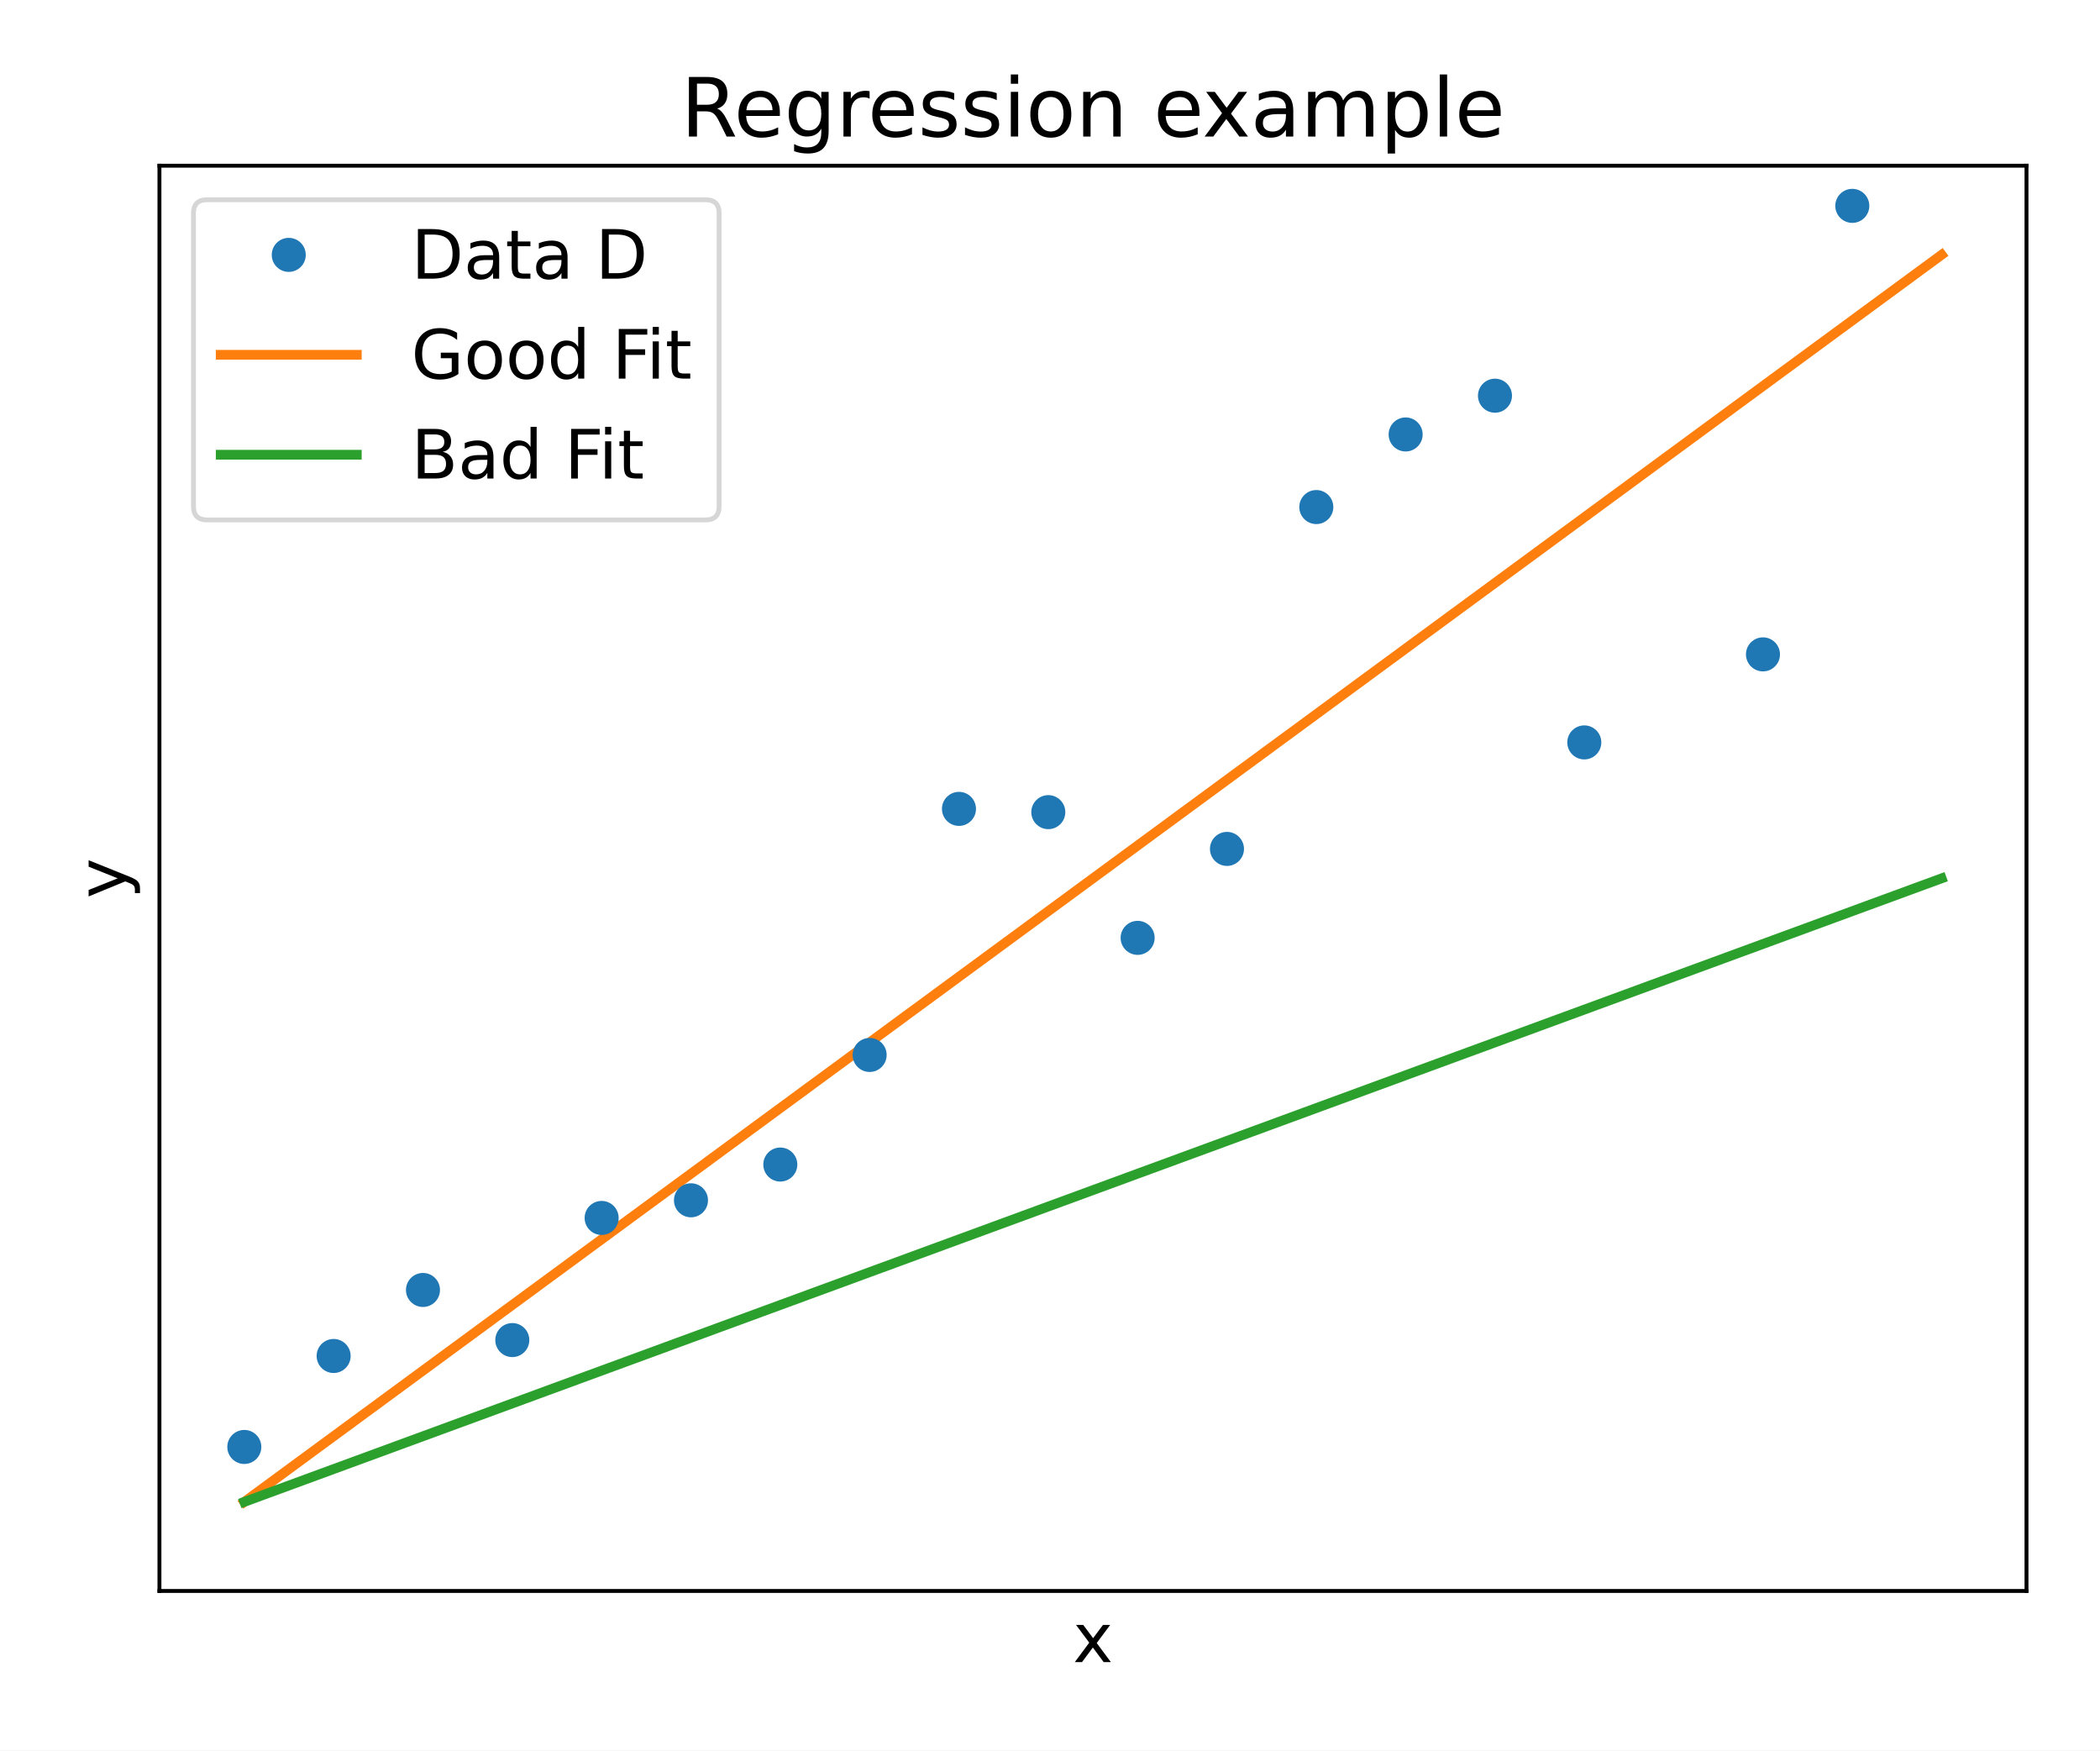
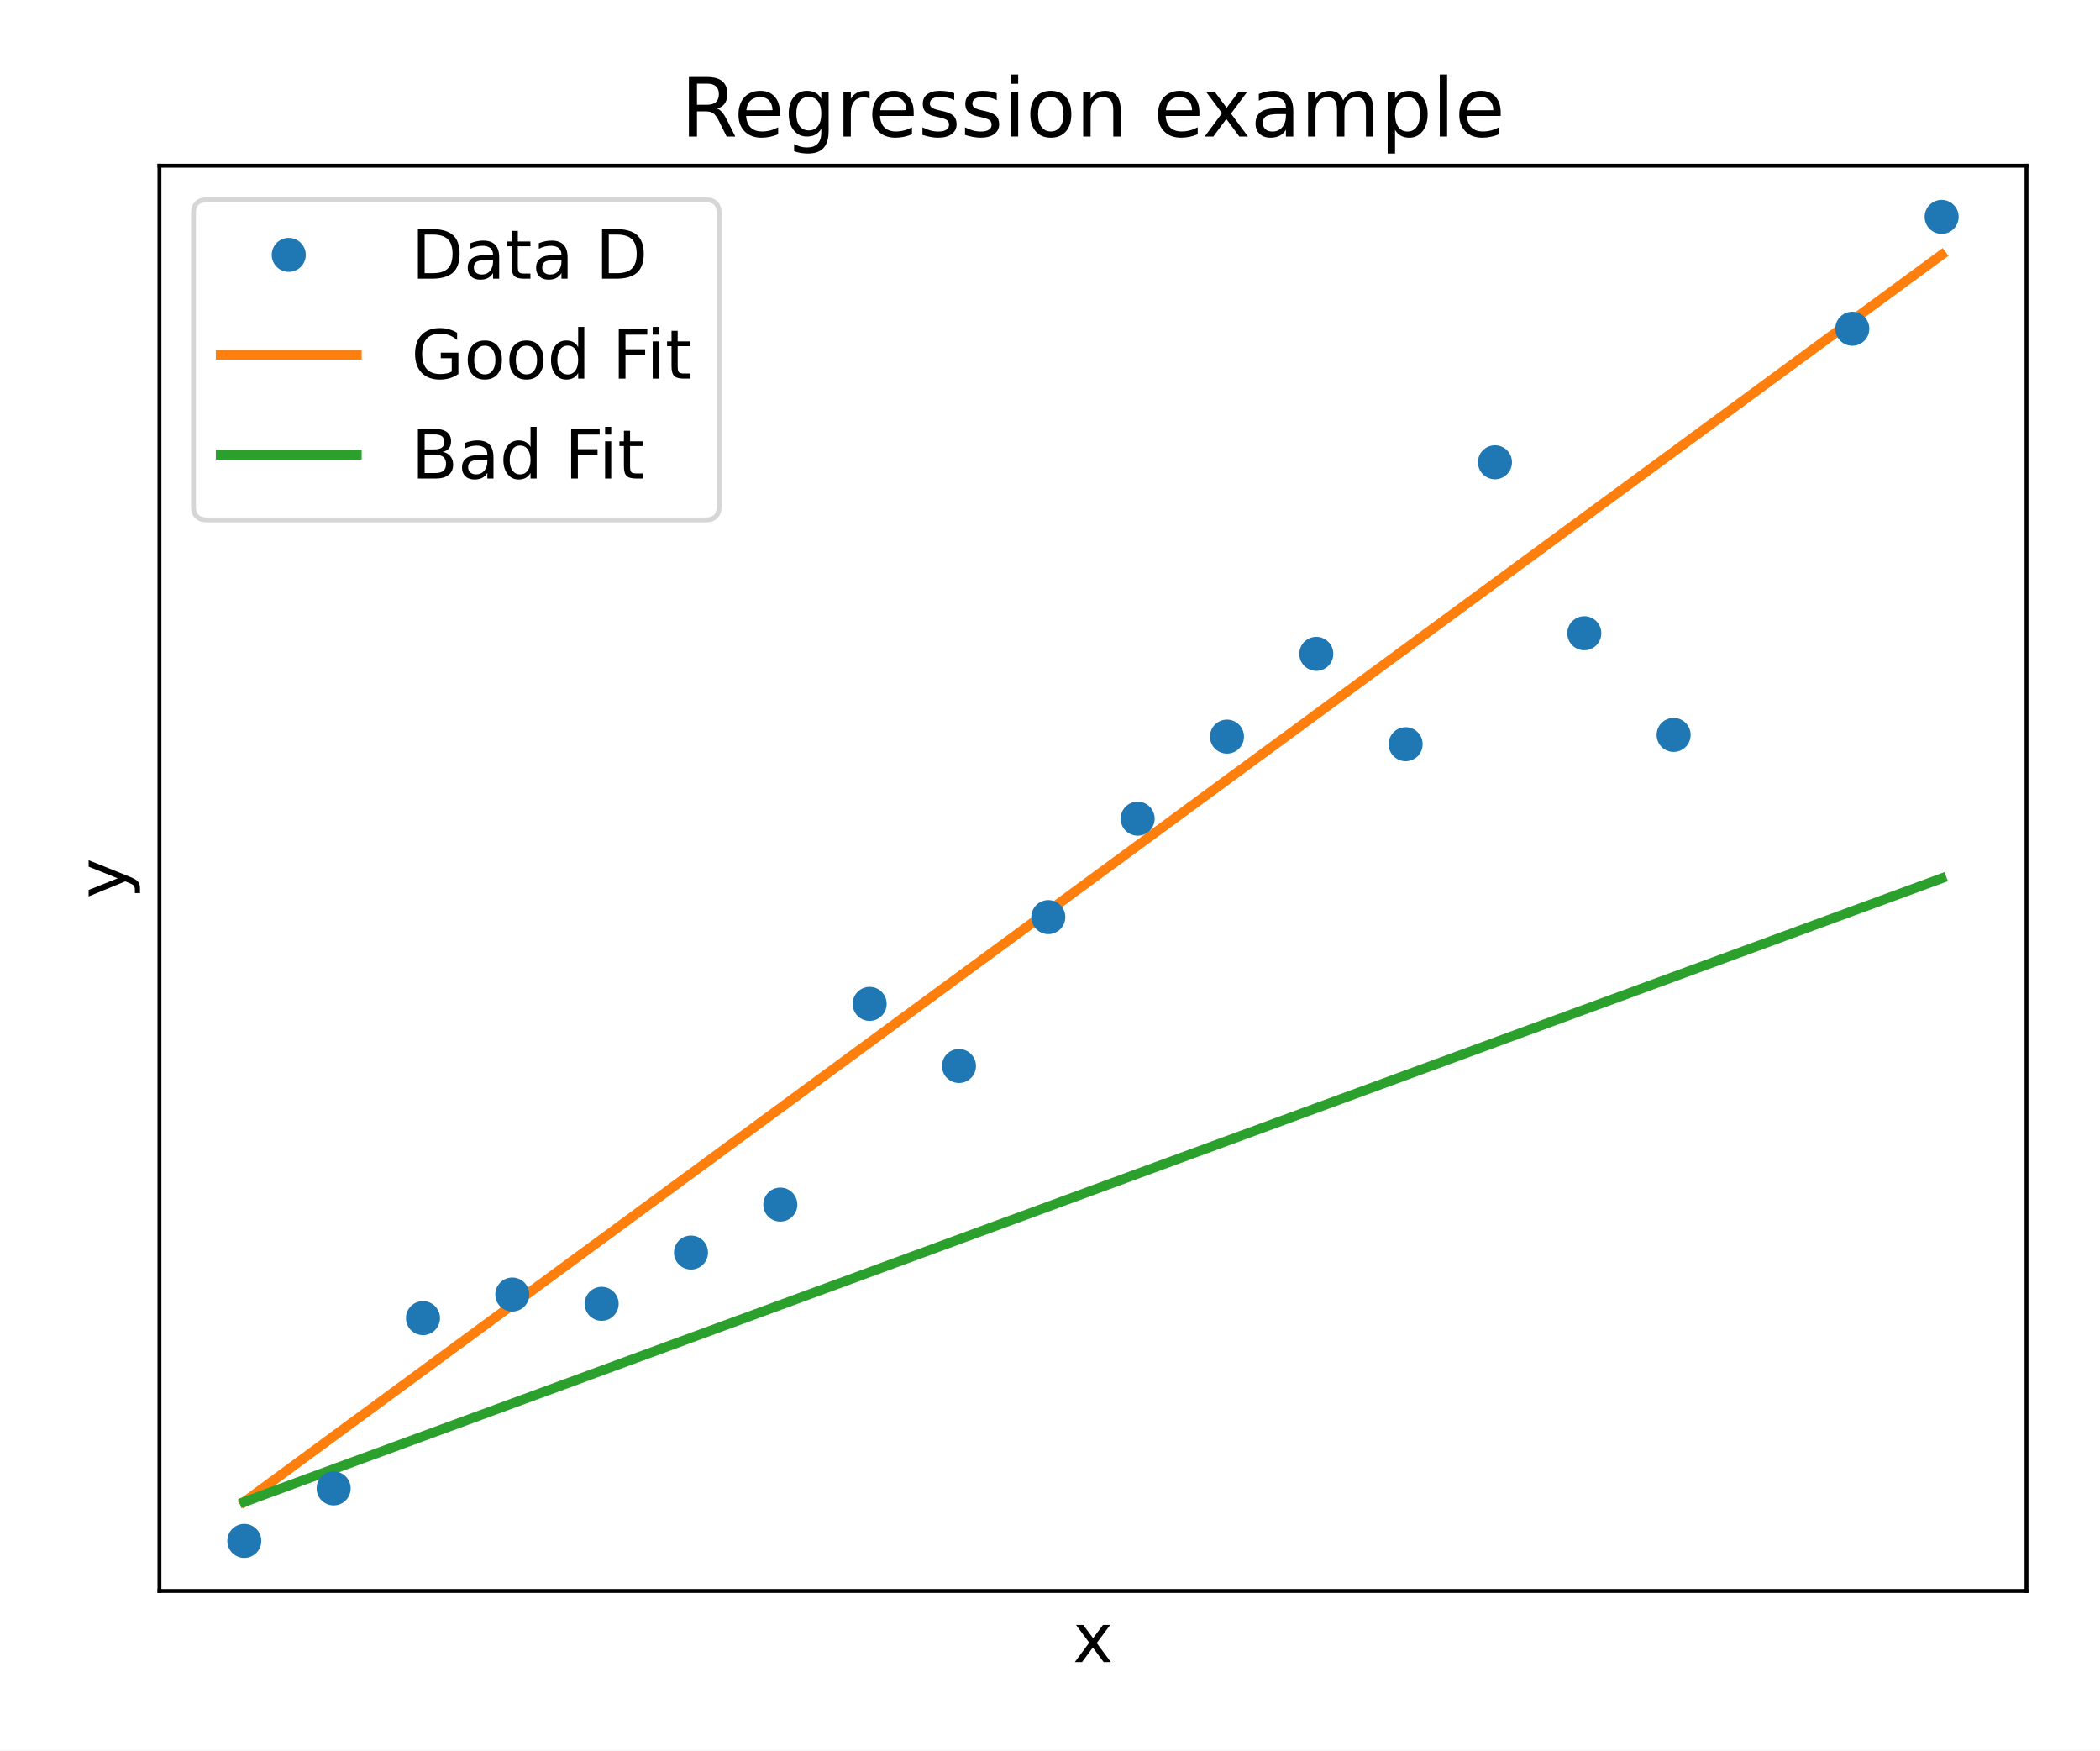
<svg xmlns="http://www.w3.org/2000/svg" xmlns:xlink="http://www.w3.org/1999/xlink" width="432pt" height="360pt" viewBox="0 0 432 360" version="1.1">
  <defs>
    <style type="text/css">*{stroke-linejoin: round; stroke-linecap: butt}</style>
  </defs>
  <g id="figure_1">
    <g id="patch_1">
      <path d="M 0 360  L 432 360  L 432 0  L 0 0  z " style="fill: #ffffff" />
    </g>
    <g id="axes_1">
      <g id="patch_2">
        <path d="M 32.8 327.2  L 416.88 327.2  L 416.88 34.08  L 32.8 34.08  z " style="fill: #ffffff" />
      </g>
      <g id="matplotlib.axis_1">
        <g id="text_1">
          <g transform="translate(220.6969 341.8378) scale(0.14 -0.14)">
            <defs>
              <path id="DejaVuSans-78" d="M 3513 3500  L 2247 1797  L 3578 0  L 2900 0  L 1881 1375  L 863 0  L 184 0  L 1544 1831  L 300 3500  L 978 3500  L 1906 2253  L 2834 3500  L 3513 3500  z " transform="scale(0.015625)" />
            </defs>
            <use xlink:href="#DejaVuSans-78" />
          </g>
        </g>
      </g>
      <g id="matplotlib.axis_2">
        <g id="text_2">
          <g transform="translate(25.88844 184.7831) rotate(-90) scale(0.14 -0.14)">
            <defs>
              <path id="DejaVuSans-79" d="M 2059 -325  Q 1816 -950 1584 -1140  Q 1353 -1331 966 -1331  L 506 -1331  L 506 -850  L 844 -850  Q 1081 -850 1212 -737  Q 1344 -625 1503 -206  L 1606 56  L 191 3500  L 800 3500  L 1894 763  L 2988 3500  L 3597 3500  L 2059 -325  z " transform="scale(0.015625)" />
            </defs>
            <use xlink:href="#DejaVuSans-79" />
          </g>
        </g>
      </g>
      <g id="line2d_1">
-         <path d="M 50.258 308.88  L 68.635 295.381  L 87.012 281.882  L 105.389 268.383  L 123.766 254.884  L 142.143 241.385  L 160.52 227.886  L 178.897 214.387  L 197.274 200.888  L 215.651 187.389  L 234.029 173.891  L 252.406 160.392  L 270.783 146.893  L 289.16 133.394  L 307.537 119.895  L 325.914 106.396  L 344.291 92.897  L 362.668 79.398  L 381.045 65.899  L 399.422 52.4  " clip-path="url(#ped8f0565e0)" style="fill: none; stroke: #ff7f0e; stroke-width: 2; stroke-linecap: square" />
+         <path d="M 50.258 308.88  L 68.635 295.381  L 87.012 281.882  L 105.389 268.383  L 123.766 254.884  L 142.143 241.385  L 160.52 227.886  L 178.897 214.387  L 197.274 200.888  L 215.651 187.389  L 234.029 173.891  L 252.406 160.392  L 270.783 146.893  L 289.16 133.394  L 307.537 119.895  L 325.914 106.396  L 344.291 92.897  L 362.668 79.398  L 381.045 65.899  L 399.422 52.4  " clip-path="url(#pc7626a47c2)" style="fill: none; stroke: #ff7f0e; stroke-width: 2; stroke-linecap: square" />
      </g>
      <g id="line2d_2">
-         <path d="M 50.258 308.88  L 68.635 302.131  L 87.012 295.381  L 105.389 288.632  L 123.766 281.882  L 142.143 275.133  L 160.52 268.383  L 178.897 261.634  L 197.274 254.884  L 215.651 248.135  L 234.029 241.385  L 252.406 234.636  L 270.783 227.886  L 289.16 221.137  L 307.537 214.387  L 325.914 207.638  L 344.291 200.888  L 362.668 194.139  L 381.045 187.389  L 399.422 180.64  " clip-path="url(#ped8f0565e0)" style="fill: none; stroke: #2ca02c; stroke-width: 2; stroke-linecap: square" />
+         <path d="M 50.258 308.88  L 68.635 302.131  L 87.012 295.381  L 105.389 288.632  L 123.766 281.882  L 142.143 275.133  L 160.52 268.383  L 178.897 261.634  L 197.274 254.884  L 215.651 248.135  L 234.029 241.385  L 252.406 234.636  L 270.783 227.886  L 289.16 221.137  L 307.537 214.387  L 325.914 207.638  L 344.291 200.888  L 362.668 194.139  L 381.045 187.389  L 399.422 180.64  " clip-path="url(#pc7626a47c2)" style="fill: none; stroke: #2ca02c; stroke-width: 2; stroke-linecap: square" />
      </g>
      <g id="patch_3">
        <path d="M 32.8 327.2  L 32.8 34.08  " style="fill: none; stroke: #000000; stroke-width: 0.8; stroke-linejoin: miter; stroke-linecap: square" />
      </g>
      <g id="patch_4">
        <path d="M 416.88 327.2  L 416.88 34.08  " style="fill: none; stroke: #000000; stroke-width: 0.8; stroke-linejoin: miter; stroke-linecap: square" />
      </g>
      <g id="patch_5">
        <path d="M 32.8 327.2  L 416.88 327.2  " style="fill: none; stroke: #000000; stroke-width: 0.8; stroke-linejoin: miter; stroke-linecap: square" />
      </g>
      <g id="patch_6">
        <path d="M 32.8 34.08  L 416.88 34.08  " style="fill: none; stroke: #000000; stroke-width: 0.8; stroke-linejoin: miter; stroke-linecap: square" />
      </g>
      <g id="text_3">
        <g transform="translate(140.0709 28.08) scale(0.168 -0.168)">
          <defs>
            <path id="DejaVuSans-52" d="M 2841 2188  Q 3044 2119 3236 1894  Q 3428 1669 3622 1275  L 4263 0  L 3584 0  L 2988 1197  Q 2756 1666 2539 1819  Q 2322 1972 1947 1972  L 1259 1972  L 1259 0  L 628 0  L 628 4666  L 2053 4666  Q 2853 4666 3247 4331  Q 3641 3997 3641 3322  Q 3641 2881 3436 2590  Q 3231 2300 2841 2188  z M 1259 4147  L 1259 2491  L 2053 2491  Q 2509 2491 2742 2702  Q 2975 2913 2975 3322  Q 2975 3731 2742 3939  Q 2509 4147 2053 4147  L 1259 4147  z " transform="scale(0.015625)" />
            <path id="DejaVuSans-65" d="M 3597 1894  L 3597 1613  L 953 1613  Q 991 1019 1311 708  Q 1631 397 2203 397  Q 2534 397 2845 478  Q 3156 559 3463 722  L 3463 178  Q 3153 47 2828 -22  Q 2503 -91 2169 -91  Q 1331 -91 842 396  Q 353 884 353 1716  Q 353 2575 817 3079  Q 1281 3584 2069 3584  Q 2775 3584 3186 3129  Q 3597 2675 3597 1894  z M 3022 2063  Q 3016 2534 2758 2815  Q 2500 3097 2075 3097  Q 1594 3097 1305 2825  Q 1016 2553 972 2059  L 3022 2063  z " transform="scale(0.015625)" />
            <path id="DejaVuSans-67" d="M 2906 1791  Q 2906 2416 2648 2759  Q 2391 3103 1925 3103  Q 1463 3103 1205 2759  Q 947 2416 947 1791  Q 947 1169 1205 825  Q 1463 481 1925 481  Q 2391 481 2648 825  Q 2906 1169 2906 1791  z M 3481 434  Q 3481 -459 3084 -895  Q 2688 -1331 1869 -1331  Q 1566 -1331 1297 -1286  Q 1028 -1241 775 -1147  L 775 -588  Q 1028 -725 1275 -790  Q 1522 -856 1778 -856  Q 2344 -856 2625 -561  Q 2906 -266 2906 331  L 2906 616  Q 2728 306 2450 153  Q 2172 0 1784 0  Q 1141 0 747 490  Q 353 981 353 1791  Q 353 2603 747 3093  Q 1141 3584 1784 3584  Q 2172 3584 2450 3431  Q 2728 3278 2906 2969  L 2906 3500  L 3481 3500  L 3481 434  z " transform="scale(0.015625)" />
            <path id="DejaVuSans-72" d="M 2631 2963  Q 2534 3019 2420 3045  Q 2306 3072 2169 3072  Q 1681 3072 1420 2755  Q 1159 2438 1159 1844  L 1159 0  L 581 0  L 581 3500  L 1159 3500  L 1159 2956  Q 1341 3275 1631 3429  Q 1922 3584 2338 3584  Q 2397 3584 2469 3576  Q 2541 3569 2628 3553  L 2631 2963  z " transform="scale(0.015625)" />
            <path id="DejaVuSans-73" d="M 2834 3397  L 2834 2853  Q 2591 2978 2328 3040  Q 2066 3103 1784 3103  Q 1356 3103 1142 2972  Q 928 2841 928 2578  Q 928 2378 1081 2264  Q 1234 2150 1697 2047  L 1894 2003  Q 2506 1872 2764 1633  Q 3022 1394 3022 966  Q 3022 478 2636 193  Q 2250 -91 1575 -91  Q 1294 -91 989 -36  Q 684 19 347 128  L 347 722  Q 666 556 975 473  Q 1284 391 1588 391  Q 1994 391 2212 530  Q 2431 669 2431 922  Q 2431 1156 2273 1281  Q 2116 1406 1581 1522  L 1381 1569  Q 847 1681 609 1914  Q 372 2147 372 2553  Q 372 3047 722 3315  Q 1072 3584 1716 3584  Q 2034 3584 2315 3537  Q 2597 3491 2834 3397  z " transform="scale(0.015625)" />
            <path id="DejaVuSans-69" d="M 603 3500  L 1178 3500  L 1178 0  L 603 0  L 603 3500  z M 603 4863  L 1178 4863  L 1178 4134  L 603 4134  L 603 4863  z " transform="scale(0.015625)" />
            <path id="DejaVuSans-6f" d="M 1959 3097  Q 1497 3097 1228 2736  Q 959 2375 959 1747  Q 959 1119 1226 758  Q 1494 397 1959 397  Q 2419 397 2687 759  Q 2956 1122 2956 1747  Q 2956 2369 2687 2733  Q 2419 3097 1959 3097  z M 1959 3584  Q 2709 3584 3137 3096  Q 3566 2609 3566 1747  Q 3566 888 3137 398  Q 2709 -91 1959 -91  Q 1206 -91 779 398  Q 353 888 353 1747  Q 353 2609 779 3096  Q 1206 3584 1959 3584  z " transform="scale(0.015625)" />
            <path id="DejaVuSans-6e" d="M 3513 2113  L 3513 0  L 2938 0  L 2938 2094  Q 2938 2591 2744 2837  Q 2550 3084 2163 3084  Q 1697 3084 1428 2787  Q 1159 2491 1159 1978  L 1159 0  L 581 0  L 581 3500  L 1159 3500  L 1159 2956  Q 1366 3272 1645 3428  Q 1925 3584 2291 3584  Q 2894 3584 3203 3211  Q 3513 2838 3513 2113  z " transform="scale(0.015625)" />
            <path id="DejaVuSans-20" transform="scale(0.015625)" />
            <path id="DejaVuSans-61" d="M 2194 1759  Q 1497 1759 1228 1600  Q 959 1441 959 1056  Q 959 750 1161 570  Q 1363 391 1709 391  Q 2188 391 2477 730  Q 2766 1069 2766 1631  L 2766 1759  L 2194 1759  z M 3341 1997  L 3341 0  L 2766 0  L 2766 531  Q 2569 213 2275 61  Q 1981 -91 1556 -91  Q 1019 -91 701 211  Q 384 513 384 1019  Q 384 1609 779 1909  Q 1175 2209 1959 2209  L 2766 2209  L 2766 2266  Q 2766 2663 2505 2880  Q 2244 3097 1772 3097  Q 1472 3097 1187 3025  Q 903 2953 641 2809  L 641 3341  Q 956 3463 1253 3523  Q 1550 3584 1831 3584  Q 2591 3584 2966 3190  Q 3341 2797 3341 1997  z " transform="scale(0.015625)" />
            <path id="DejaVuSans-6d" d="M 3328 2828  Q 3544 3216 3844 3400  Q 4144 3584 4550 3584  Q 5097 3584 5394 3201  Q 5691 2819 5691 2113  L 5691 0  L 5113 0  L 5113 2094  Q 5113 2597 4934 2840  Q 4756 3084 4391 3084  Q 3944 3084 3684 2787  Q 3425 2491 3425 1978  L 3425 0  L 2847 0  L 2847 2094  Q 2847 2600 2669 2842  Q 2491 3084 2119 3084  Q 1678 3084 1418 2786  Q 1159 2488 1159 1978  L 1159 0  L 581 0  L 581 3500  L 1159 3500  L 1159 2956  Q 1356 3278 1631 3431  Q 1906 3584 2284 3584  Q 2666 3584 2933 3390  Q 3200 3197 3328 2828  z " transform="scale(0.015625)" />
            <path id="DejaVuSans-70" d="M 1159 525  L 1159 -1331  L 581 -1331  L 581 3500  L 1159 3500  L 1159 2969  Q 1341 3281 1617 3432  Q 1894 3584 2278 3584  Q 2916 3584 3314 3078  Q 3713 2572 3713 1747  Q 3713 922 3314 415  Q 2916 -91 2278 -91  Q 1894 -91 1617 61  Q 1341 213 1159 525  z M 3116 1747  Q 3116 2381 2855 2742  Q 2594 3103 2138 3103  Q 1681 3103 1420 2742  Q 1159 2381 1159 1747  Q 1159 1113 1420 752  Q 1681 391 2138 391  Q 2594 391 2855 752  Q 3116 1113 3116 1747  z " transform="scale(0.015625)" />
            <path id="DejaVuSans-6c" d="M 603 4863  L 1178 4863  L 1178 0  L 603 0  L 603 4863  z " transform="scale(0.015625)" />
          </defs>
          <use xlink:href="#DejaVuSans-52" />
          <use xlink:href="#DejaVuSans-65" x="64.982" />
          <use xlink:href="#DejaVuSans-67" x="126.506" />
          <use xlink:href="#DejaVuSans-72" x="189.982" />
          <use xlink:href="#DejaVuSans-65" x="228.846" />
          <use xlink:href="#DejaVuSans-73" x="290.369" />
          <use xlink:href="#DejaVuSans-73" x="342.469" />
          <use xlink:href="#DejaVuSans-69" x="394.568" />
          <use xlink:href="#DejaVuSans-6f" x="422.352" />
          <use xlink:href="#DejaVuSans-6e" x="483.533" />
          <use xlink:href="#DejaVuSans-20" x="546.912" />
          <use xlink:href="#DejaVuSans-65" x="578.699" />
          <use xlink:href="#DejaVuSans-78" x="638.473" />
          <use xlink:href="#DejaVuSans-61" x="697.652" />
          <use xlink:href="#DejaVuSans-6d" x="758.932" />
          <use xlink:href="#DejaVuSans-70" x="856.344" />
          <use xlink:href="#DejaVuSans-6c" x="919.82" />
          <use xlink:href="#DejaVuSans-65" x="947.604" />
        </g>
      </g>
      <g id="legend_1">
        <g id="patch_7">
          <path d="M 42.6 106.928  L 145.132 106.928  Q 147.933 106.928 147.933 104.128  L 147.933 43.88  Q 147.933 41.08 145.132 41.08  L 42.6 41.08  Q 39.8 41.08 39.8 43.88  L 39.8 104.128  Q 39.8 106.928 42.6 106.928  z " style="fill: #ffffff; opacity: 0.8; stroke: #cccccc; stroke-linejoin: miter" />
        </g>
        <g id="line2d_3">
          <defs>
-             <path id="mff0b27b8c8" d="M 0 3  C 0.796 3 1.559 2.684 2.121 2.121  C 2.684 1.559 3 0.796 3 0  C 3 -0.796 2.684 -1.559 2.121 -2.121  C 1.559 -2.684 0.796 -3 0 -3  C -0.796 -3 -1.559 -2.684 -2.121 -2.121  C -2.684 -1.559 -3 -0.796 -3 0  C -3 0.796 -2.684 1.559 -2.121 2.121  C -1.559 2.684 -0.796 3 0 3  z " style="stroke: #1f77b4" />
+             <path id="m964de972c6" d="M 0 3  C 0.796 3 1.559 2.684 2.121 2.121  C 2.684 1.559 3 0.796 3 0  C 3 -0.796 2.684 -1.559 2.121 -2.121  C 1.559 -2.684 0.796 -3 0 -3  C -0.796 -3 -1.559 -2.684 -2.121 -2.121  C -2.684 -1.559 -3 -0.796 -3 0  C -3 0.796 -2.684 1.559 -2.121 2.121  C -1.559 2.684 -0.796 3 0 3  z " style="stroke: #1f77b4" />
          </defs>
          <g>
-             <use xlink:href="#mff0b27b8c8" x="59.4" y="52.418" style="fill: #1f77b4; stroke: #1f77b4" />
+             <use xlink:href="#m964de972c6" x="59.4" y="52.418" style="fill: #1f77b4; stroke: #1f77b4" />
          </g>
        </g>
        <g id="text_4">
          <g transform="translate(84.6 57.31781) scale(0.14 -0.14)">
            <defs>
              <path id="DejaVuSans-44" d="M 1259 4147  L 1259 519  L 2022 519  Q 2988 519 3436 956  Q 3884 1394 3884 2338  Q 3884 3275 3436 3711  Q 2988 4147 2022 4147  L 1259 4147  z M 628 4666  L 1925 4666  Q 3281 4666 3915 4102  Q 4550 3538 4550 2338  Q 4550 1131 3912 565  Q 3275 0 1925 0  L 628 0  L 628 4666  z " transform="scale(0.015625)" />
              <path id="DejaVuSans-74" d="M 1172 4494  L 1172 3500  L 2356 3500  L 2356 3053  L 1172 3053  L 1172 1153  Q 1172 725 1289 603  Q 1406 481 1766 481  L 2356 481  L 2356 0  L 1766 0  Q 1100 0 847 248  Q 594 497 594 1153  L 594 3053  L 172 3053  L 172 3500  L 594 3500  L 594 4494  L 1172 4494  z " transform="scale(0.015625)" />
            </defs>
            <use xlink:href="#DejaVuSans-44" />
            <use xlink:href="#DejaVuSans-61" x="77.002" />
            <use xlink:href="#DejaVuSans-74" x="138.281" />
            <use xlink:href="#DejaVuSans-61" x="177.49" />
            <use xlink:href="#DejaVuSans-20" x="238.77" />
            <use xlink:href="#DejaVuSans-44" x="270.557" />
          </g>
        </g>
        <g id="line2d_4">
          <path d="M 45.4 72.967  L 59.4 72.967  L 73.4 72.967  " style="fill: none; stroke: #ff7f0e; stroke-width: 2; stroke-linecap: square" />
        </g>
        <g id="text_5">
          <g transform="translate(84.6 77.86719) scale(0.14 -0.14)">
            <defs>
              <path id="DejaVuSans-47" d="M 3809 666  L 3809 1919  L 2778 1919  L 2778 2438  L 4434 2438  L 4434 434  Q 4069 175 3628 42  Q 3188 -91 2688 -91  Q 1594 -91 976 548  Q 359 1188 359 2328  Q 359 3472 976 4111  Q 1594 4750 2688 4750  Q 3144 4750 3555 4637  Q 3966 4525 4313 4306  L 4313 3634  Q 3963 3931 3569 4081  Q 3175 4231 2741 4231  Q 1884 4231 1454 3753  Q 1025 3275 1025 2328  Q 1025 1384 1454 906  Q 1884 428 2741 428  Q 3075 428 3337 486  Q 3600 544 3809 666  z " transform="scale(0.015625)" />
              <path id="DejaVuSans-64" d="M 2906 2969  L 2906 4863  L 3481 4863  L 3481 0  L 2906 0  L 2906 525  Q 2725 213 2448 61  Q 2172 -91 1784 -91  Q 1150 -91 751 415  Q 353 922 353 1747  Q 353 2572 751 3078  Q 1150 3584 1784 3584  Q 2172 3584 2448 3432  Q 2725 3281 2906 2969  z M 947 1747  Q 947 1113 1208 752  Q 1469 391 1925 391  Q 2381 391 2643 752  Q 2906 1113 2906 1747  Q 2906 2381 2643 2742  Q 2381 3103 1925 3103  Q 1469 3103 1208 2742  Q 947 2381 947 1747  z " transform="scale(0.015625)" />
              <path id="DejaVuSans-46" d="M 628 4666  L 3309 4666  L 3309 4134  L 1259 4134  L 1259 2759  L 3109 2759  L 3109 2228  L 1259 2228  L 1259 0  L 628 0  L 628 4666  z " transform="scale(0.015625)" />
            </defs>
            <use xlink:href="#DejaVuSans-47" />
            <use xlink:href="#DejaVuSans-6f" x="77.49" />
            <use xlink:href="#DejaVuSans-6f" x="138.672" />
            <use xlink:href="#DejaVuSans-64" x="199.854" />
            <use xlink:href="#DejaVuSans-20" x="263.33" />
            <use xlink:href="#DejaVuSans-46" x="295.117" />
            <use xlink:href="#DejaVuSans-69" x="345.387" />
            <use xlink:href="#DejaVuSans-74" x="373.17" />
          </g>
        </g>
        <g id="line2d_5">
          <path d="M 45.4 93.517  L 59.4 93.517  L 73.4 93.517  " style="fill: none; stroke: #2ca02c; stroke-width: 2; stroke-linecap: square" />
        </g>
        <g id="text_6">
          <g transform="translate(84.6 98.41656) scale(0.14 -0.14)">
            <defs>
              <path id="DejaVuSans-42" d="M 1259 2228  L 1259 519  L 2272 519  Q 2781 519 3026 730  Q 3272 941 3272 1375  Q 3272 1813 3026 2020  Q 2781 2228 2272 2228  L 1259 2228  z M 1259 4147  L 1259 2741  L 2194 2741  Q 2656 2741 2882 2914  Q 3109 3088 3109 3444  Q 3109 3797 2882 3972  Q 2656 4147 2194 4147  L 1259 4147  z M 628 4666  L 2241 4666  Q 2963 4666 3353 4366  Q 3744 4066 3744 3513  Q 3744 3084 3544 2831  Q 3344 2578 2956 2516  Q 3422 2416 3680 2098  Q 3938 1781 3938 1306  Q 3938 681 3513 340  Q 3088 0 2303 0  L 628 0  L 628 4666  z " transform="scale(0.015625)" />
            </defs>
            <use xlink:href="#DejaVuSans-42" />
            <use xlink:href="#DejaVuSans-61" x="68.604" />
            <use xlink:href="#DejaVuSans-64" x="129.883" />
            <use xlink:href="#DejaVuSans-20" x="193.359" />
            <use xlink:href="#DejaVuSans-46" x="225.146" />
            <use xlink:href="#DejaVuSans-69" x="275.416" />
            <use xlink:href="#DejaVuSans-74" x="303.199" />
          </g>
        </g>
      </g>
      <g id="line2d_6">
-         <g clip-path="url(#ped8f0565e0)">
-           <use xlink:href="#mff0b27b8c8" x="50.258" y="297.584" style="fill: #1f77b4; stroke: #1f77b4" />
-           <use xlink:href="#mff0b27b8c8" x="68.635" y="278.875" style="fill: #1f77b4; stroke: #1f77b4" />
-           <use xlink:href="#mff0b27b8c8" x="87.012" y="265.298" style="fill: #1f77b4; stroke: #1f77b4" />
-           <use xlink:href="#mff0b27b8c8" x="105.389" y="275.603" style="fill: #1f77b4; stroke: #1f77b4" />
-           <use xlink:href="#mff0b27b8c8" x="123.766" y="250.485" style="fill: #1f77b4; stroke: #1f77b4" />
-           <use xlink:href="#mff0b27b8c8" x="142.143" y="246.856" style="fill: #1f77b4; stroke: #1f77b4" />
-           <use xlink:href="#mff0b27b8c8" x="160.52" y="239.504" style="fill: #1f77b4; stroke: #1f77b4" />
-           <use xlink:href="#mff0b27b8c8" x="178.897" y="216.965" style="fill: #1f77b4; stroke: #1f77b4" />
-           <use xlink:href="#mff0b27b8c8" x="197.274" y="166.356" style="fill: #1f77b4; stroke: #1f77b4" />
-           <use xlink:href="#mff0b27b8c8" x="215.651" y="167.027" style="fill: #1f77b4; stroke: #1f77b4" />
-           <use xlink:href="#mff0b27b8c8" x="234.029" y="192.883" style="fill: #1f77b4; stroke: #1f77b4" />
-           <use xlink:href="#mff0b27b8c8" x="252.406" y="174.589" style="fill: #1f77b4; stroke: #1f77b4" />
-           <use xlink:href="#mff0b27b8c8" x="270.783" y="104.283" style="fill: #1f77b4; stroke: #1f77b4" />
-           <use xlink:href="#mff0b27b8c8" x="289.16" y="89.351" style="fill: #1f77b4; stroke: #1f77b4" />
-           <use xlink:href="#mff0b27b8c8" x="307.537" y="81.38" style="fill: #1f77b4; stroke: #1f77b4" />
-           <use xlink:href="#mff0b27b8c8" x="325.914" y="152.686" style="fill: #1f77b4; stroke: #1f77b4" />
-           <use xlink:href="#mff0b27b8c8" x="344.291" y="28.049" style="fill: #1f77b4; stroke: #1f77b4" />
-           <use xlink:href="#mff0b27b8c8" x="362.668" y="134.58" style="fill: #1f77b4; stroke: #1f77b4" />
-           <use xlink:href="#mff0b27b8c8" x="381.045" y="42.339" style="fill: #1f77b4; stroke: #1f77b4" />
-           <use xlink:href="#mff0b27b8c8" x="399.422" y="18.101" style="fill: #1f77b4; stroke: #1f77b4" />
+         <g clip-path="url(#pc7626a47c2)">
+           <use xlink:href="#m964de972c6" x="50.258" y="316.905" style="fill: #1f77b4; stroke: #1f77b4" />
+           <use xlink:href="#m964de972c6" x="68.635" y="306.108" style="fill: #1f77b4; stroke: #1f77b4" />
+           <use xlink:href="#m964de972c6" x="87.012" y="271.088" style="fill: #1f77b4; stroke: #1f77b4" />
+           <use xlink:href="#m964de972c6" x="105.389" y="266.237" style="fill: #1f77b4; stroke: #1f77b4" />
+           <use xlink:href="#m964de972c6" x="123.766" y="268.146" style="fill: #1f77b4; stroke: #1f77b4" />
+           <use xlink:href="#m964de972c6" x="142.143" y="257.602" style="fill: #1f77b4; stroke: #1f77b4" />
+           <use xlink:href="#m964de972c6" x="160.52" y="247.742" style="fill: #1f77b4; stroke: #1f77b4" />
+           <use xlink:href="#m964de972c6" x="178.897" y="206.46" style="fill: #1f77b4; stroke: #1f77b4" />
+           <use xlink:href="#m964de972c6" x="197.274" y="219.236" style="fill: #1f77b4; stroke: #1f77b4" />
+           <use xlink:href="#m964de972c6" x="215.651" y="188.616" style="fill: #1f77b4; stroke: #1f77b4" />
+           <use xlink:href="#m964de972c6" x="234.029" y="168.372" style="fill: #1f77b4; stroke: #1f77b4" />
+           <use xlink:href="#m964de972c6" x="252.406" y="151.493" style="fill: #1f77b4; stroke: #1f77b4" />
+           <use xlink:href="#m964de972c6" x="270.783" y="134.475" style="fill: #1f77b4; stroke: #1f77b4" />
+           <use xlink:href="#m964de972c6" x="289.16" y="153.055" style="fill: #1f77b4; stroke: #1f77b4" />
+           <use xlink:href="#m964de972c6" x="307.537" y="95.074" style="fill: #1f77b4; stroke: #1f77b4" />
+           <use xlink:href="#m964de972c6" x="325.914" y="130.232" style="fill: #1f77b4; stroke: #1f77b4" />
+           <use xlink:href="#m964de972c6" x="344.291" y="151.142" style="fill: #1f77b4; stroke: #1f77b4" />
+           <use xlink:href="#m964de972c6" x="362.668" y="25.019" style="fill: #1f77b4; stroke: #1f77b4" />
+           <use xlink:href="#m964de972c6" x="381.045" y="67.61" style="fill: #1f77b4; stroke: #1f77b4" />
+           <use xlink:href="#m964de972c6" x="399.422" y="44.604" style="fill: #1f77b4; stroke: #1f77b4" />
        </g>
      </g>
    </g>
  </g>
  <defs>
-     <clipPath id="ped8f0565e0">
+     <clipPath id="pc7626a47c2">
      <rect x="32.8" y="34.08" width="384.08" height="293.12" />
    </clipPath>
  </defs>
</svg>
